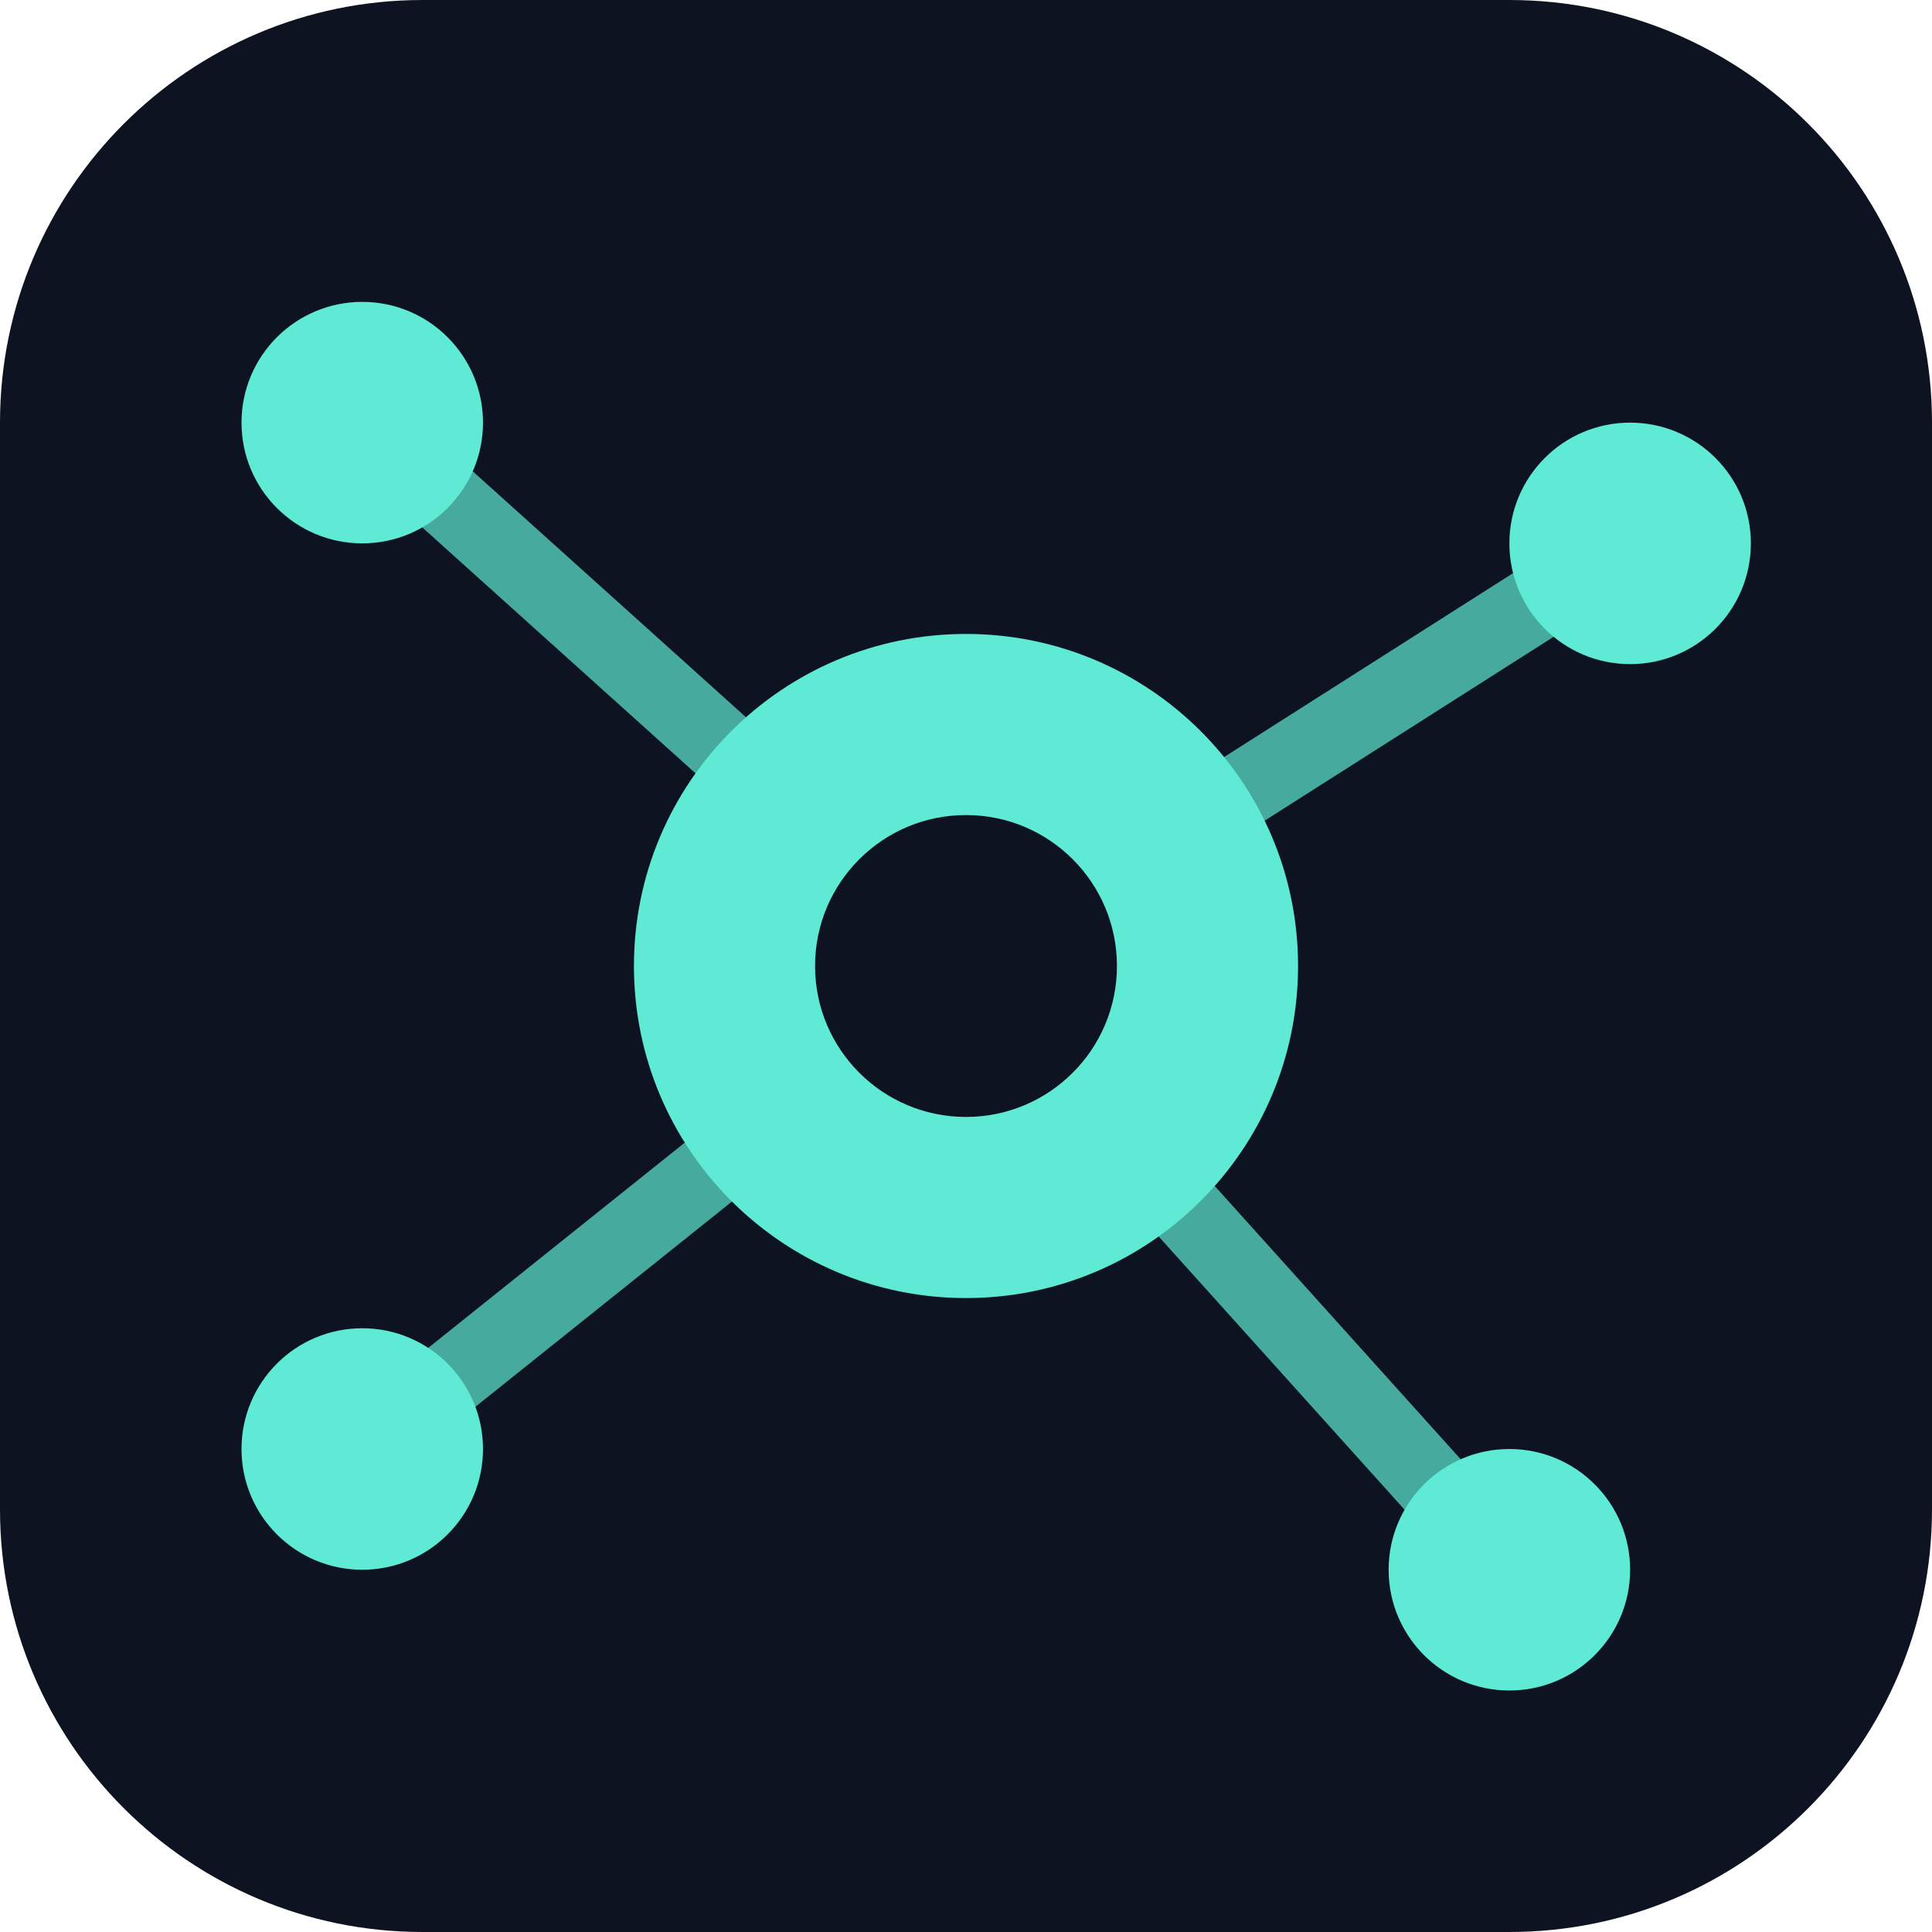
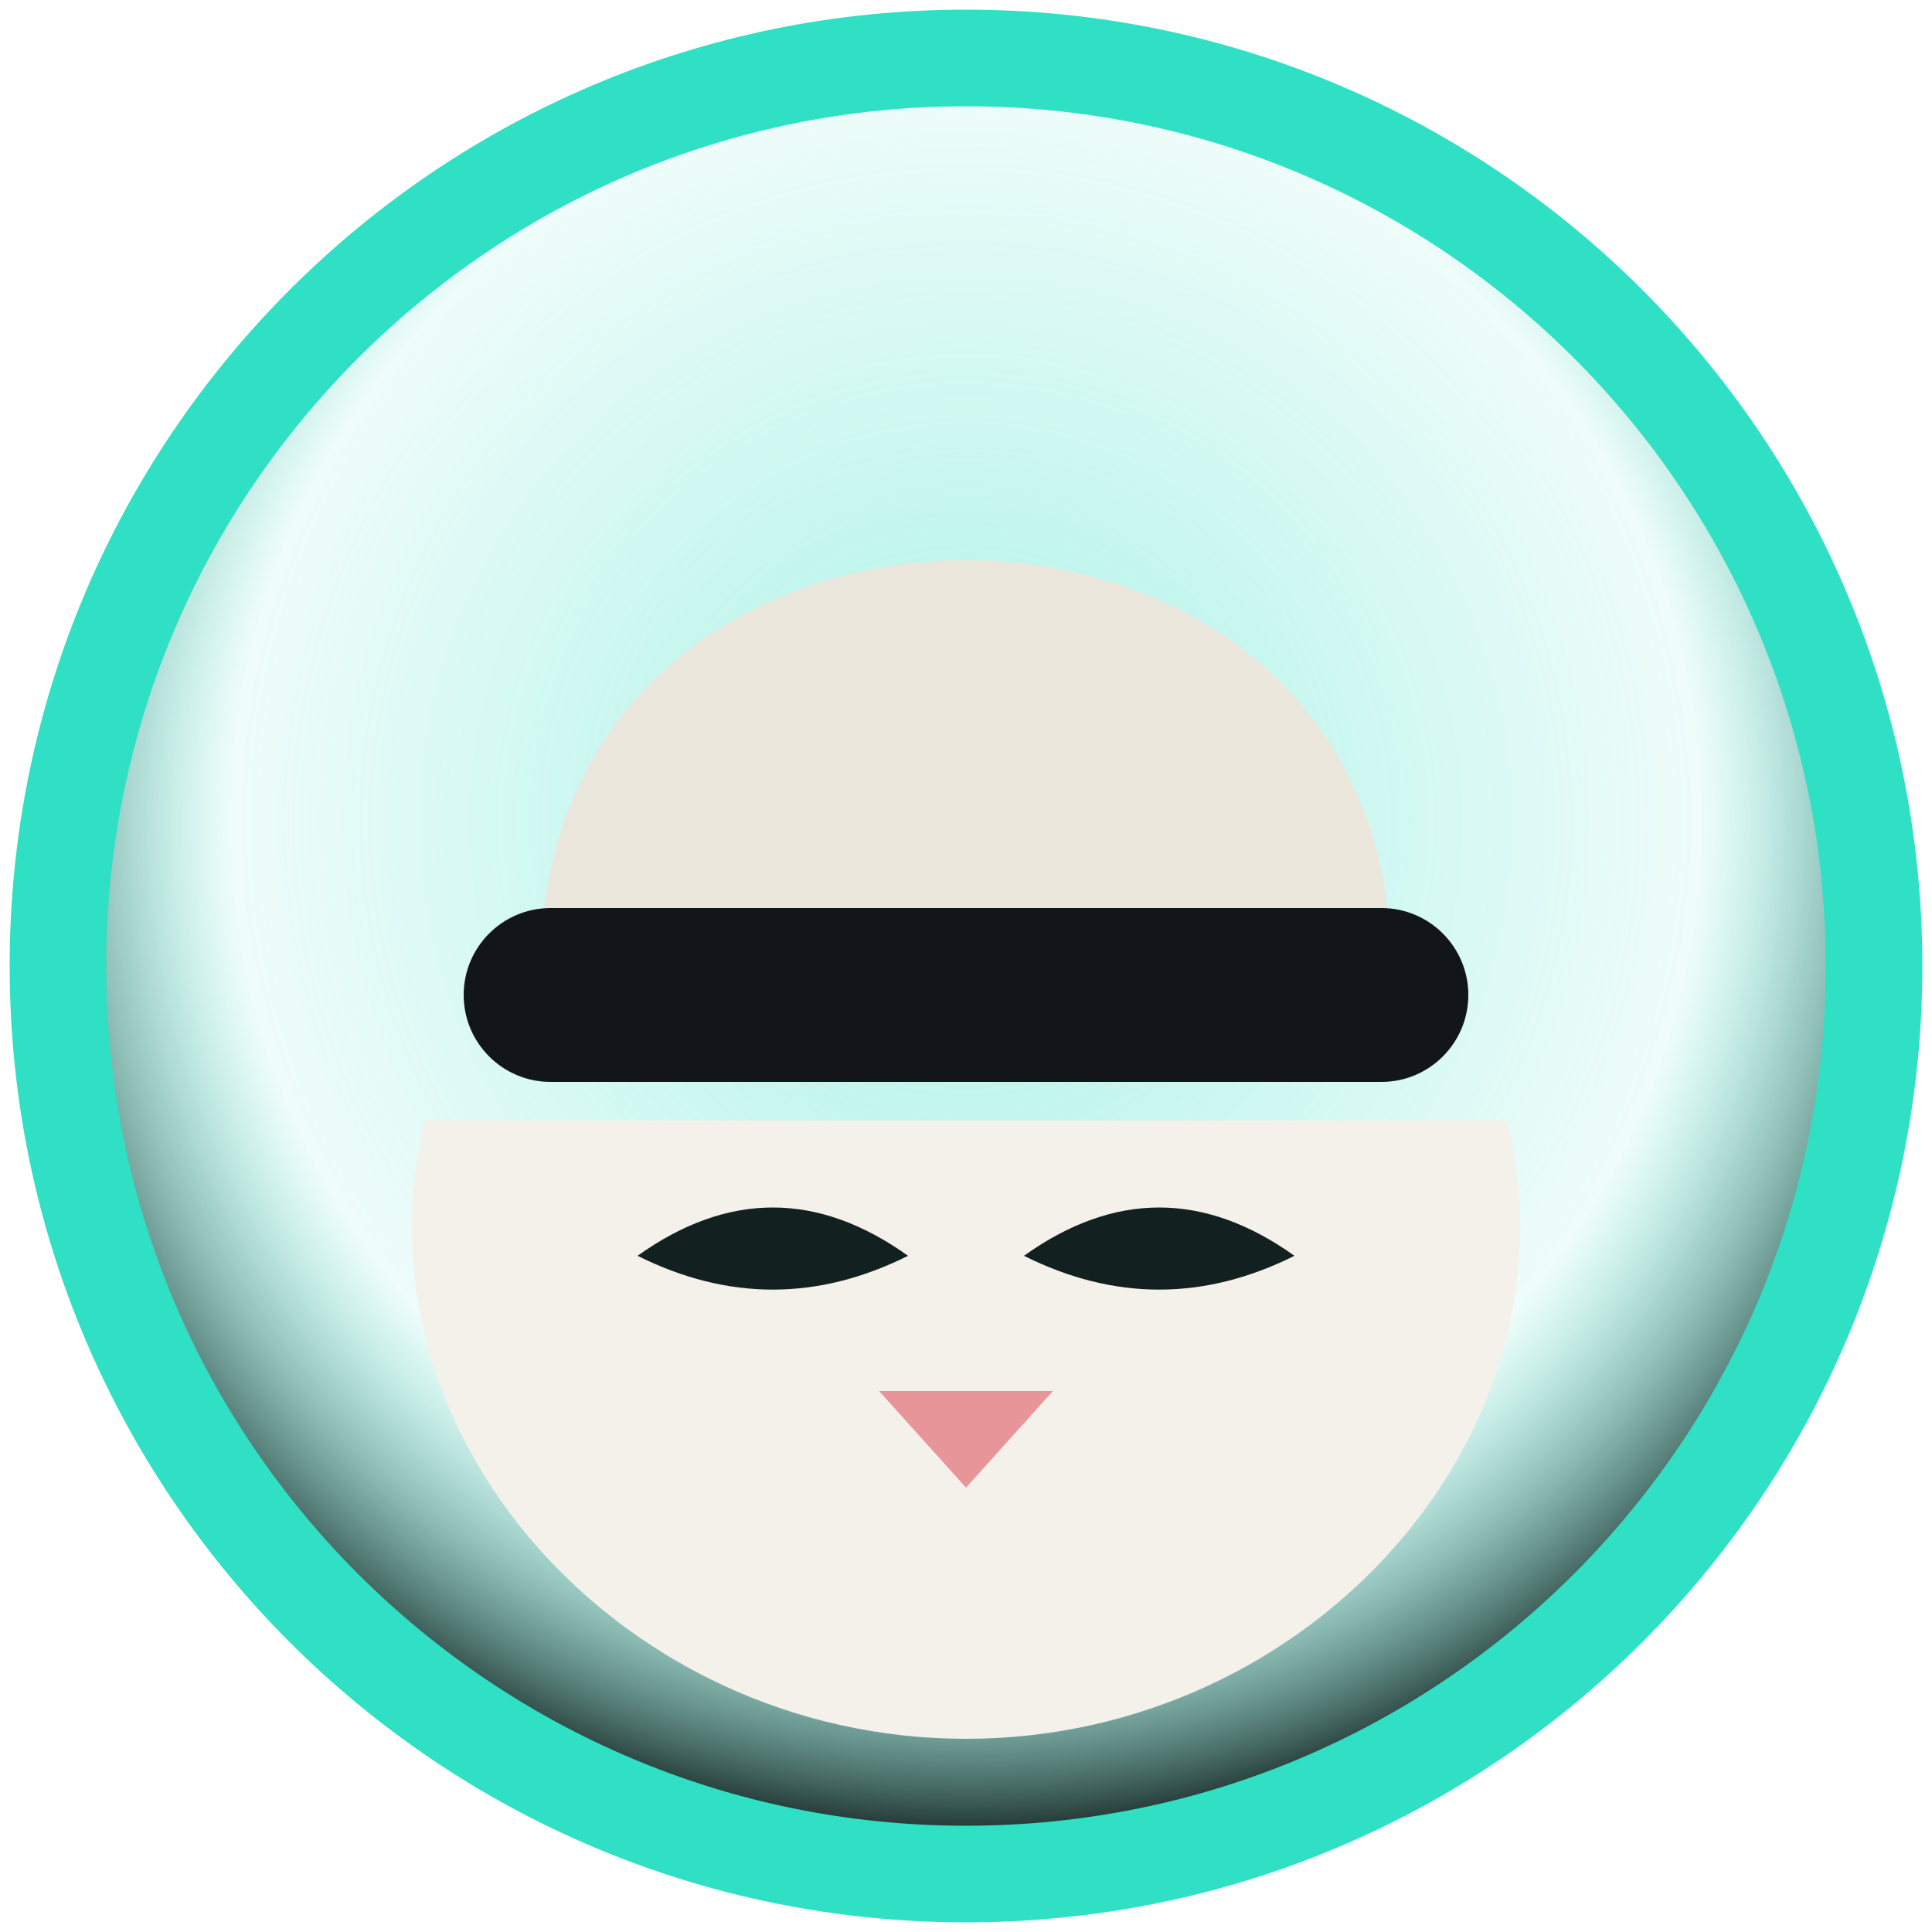
- <svg xmlns="http://www.w3.org/2000/svg" viewBox="0 0 64 64">
-   <rect width="64" height="64" rx="14" fill="#0d1320" />
-   <g stroke="#5eead4" stroke-width="2.5" opacity=".7">
-     <line x1="32" y1="32" x2="12" y2="14" />
-     <line x1="32" y1="32" x2="54" y2="18" />
-     <line x1="32" y1="32" x2="50" y2="52" />
-     <line x1="32" y1="32" x2="12" y2="48" />
-   </g>
-   <g fill="#5eead4">
-     <circle cx="12" cy="14" r="4" />
-     <circle cx="54" cy="18" r="4" />
-     <circle cx="50" cy="52" r="4" />
-     <circle cx="12" cy="48" r="4" />
-   </g>
-   <circle cx="32" cy="32" r="11" fill="#5eead4" />
-   <circle cx="32" cy="32" r="5" fill="#0d1320" />
+ <svg xmlns="http://www.w3.org/2000/svg" viewBox="0 0 100 100">
+   <defs>
+     <radialGradient id="g" cx="50%" cy="42%" r="58%">
+       <stop offset="0" stop-color="#2fe0c4" stop-opacity=".42" />
+       <stop offset=".7" stop-color="#2fe0c4" stop-opacity=".08" />
+       <stop offset="1" stop-color="#000" />
+     </radialGradient>
+   </defs>
+   <circle cx="50" cy="50" r="47" fill="url(#g)" />
+   <path d="M22 58C18 74 32 90 50 90C68 90 82 74 78 58Z" fill="#f4f1ea" />
+   <path d="M28 50C28 22 72 22 72 50Z" fill="#ece7dc" />
+   <rect x="24" y="47" width="52" height="9" rx="4.5" fill="#12161a" />
+   <path d="M33 65q7-5 14 0q-7 3.5-14 0Z" fill="#132020" />
+   <path d="M53 65q7-5 14 0q-7 3.5-14 0Z" fill="#132020" />
+   <path d="M45.5 72h9l-4.5 5z" fill="#e8959a" />
+   <circle cx="50" cy="50" r="47" fill="none" stroke="#2fe0c4" stroke-width="5" />
</svg>
